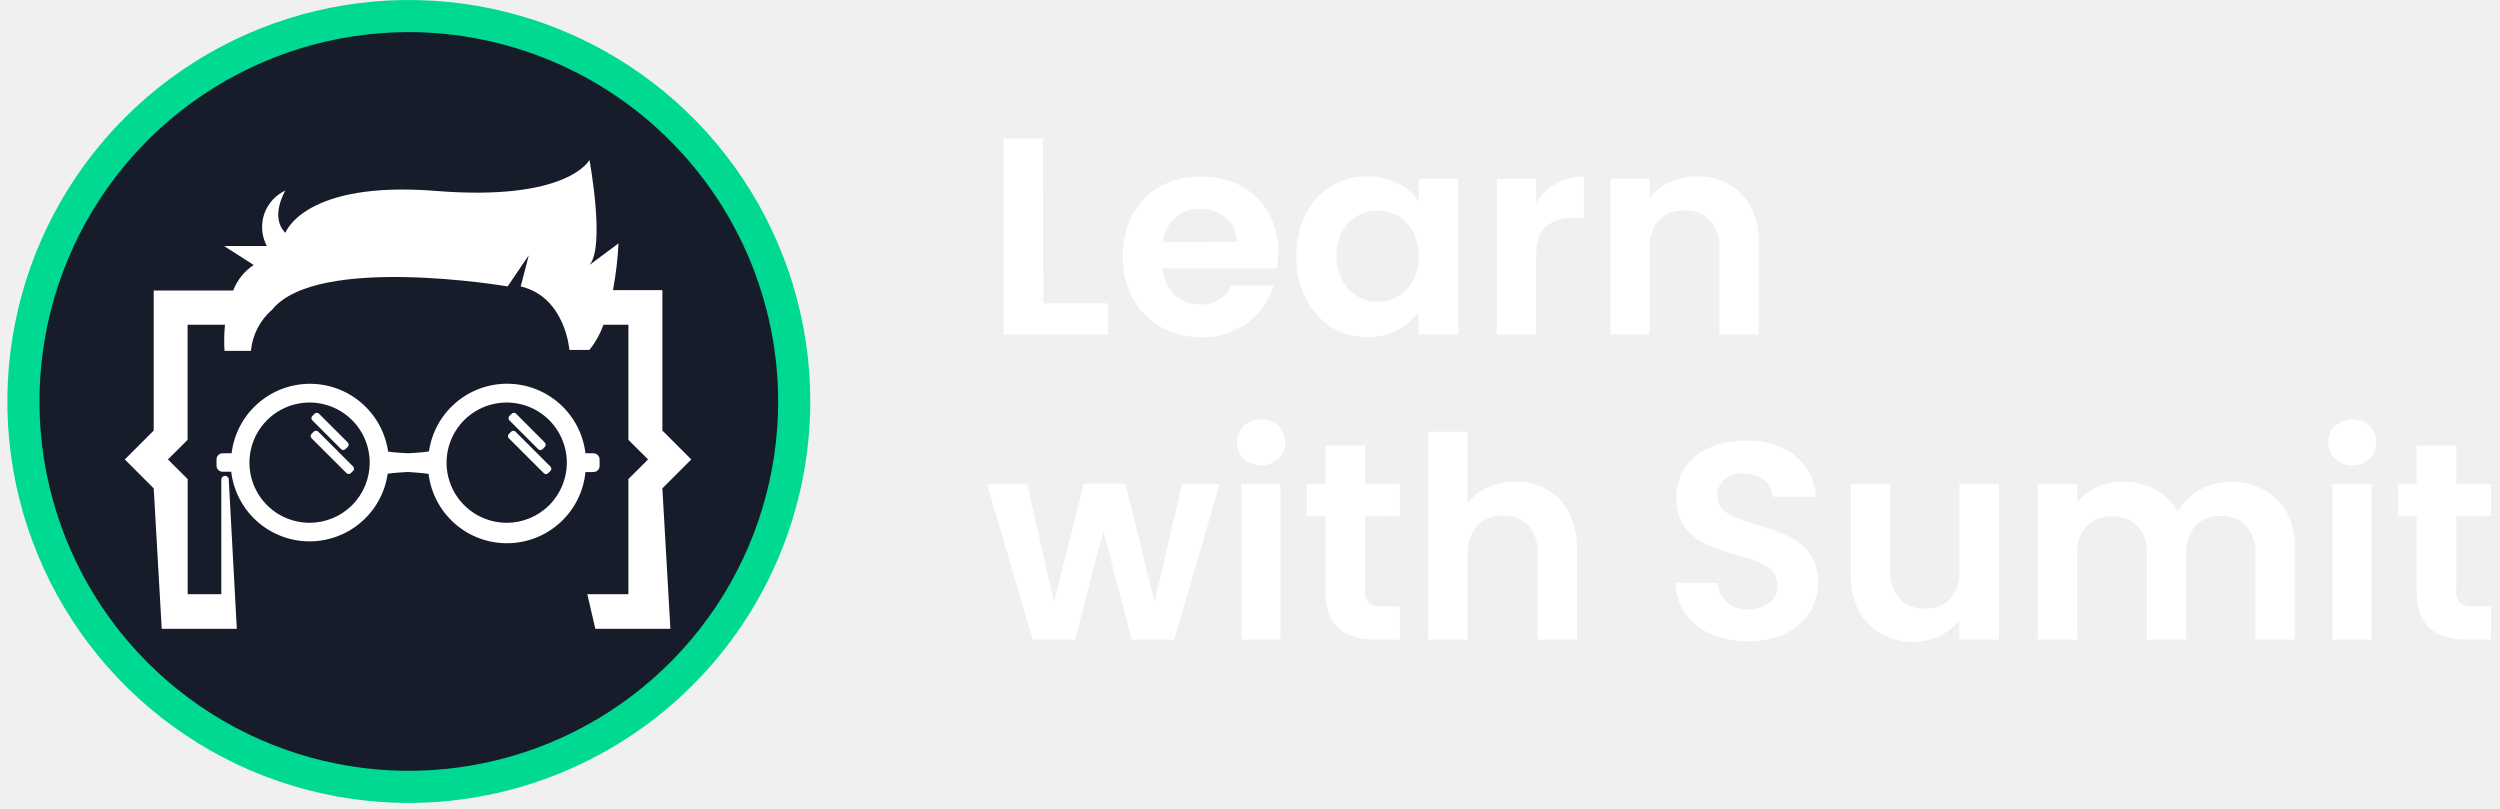
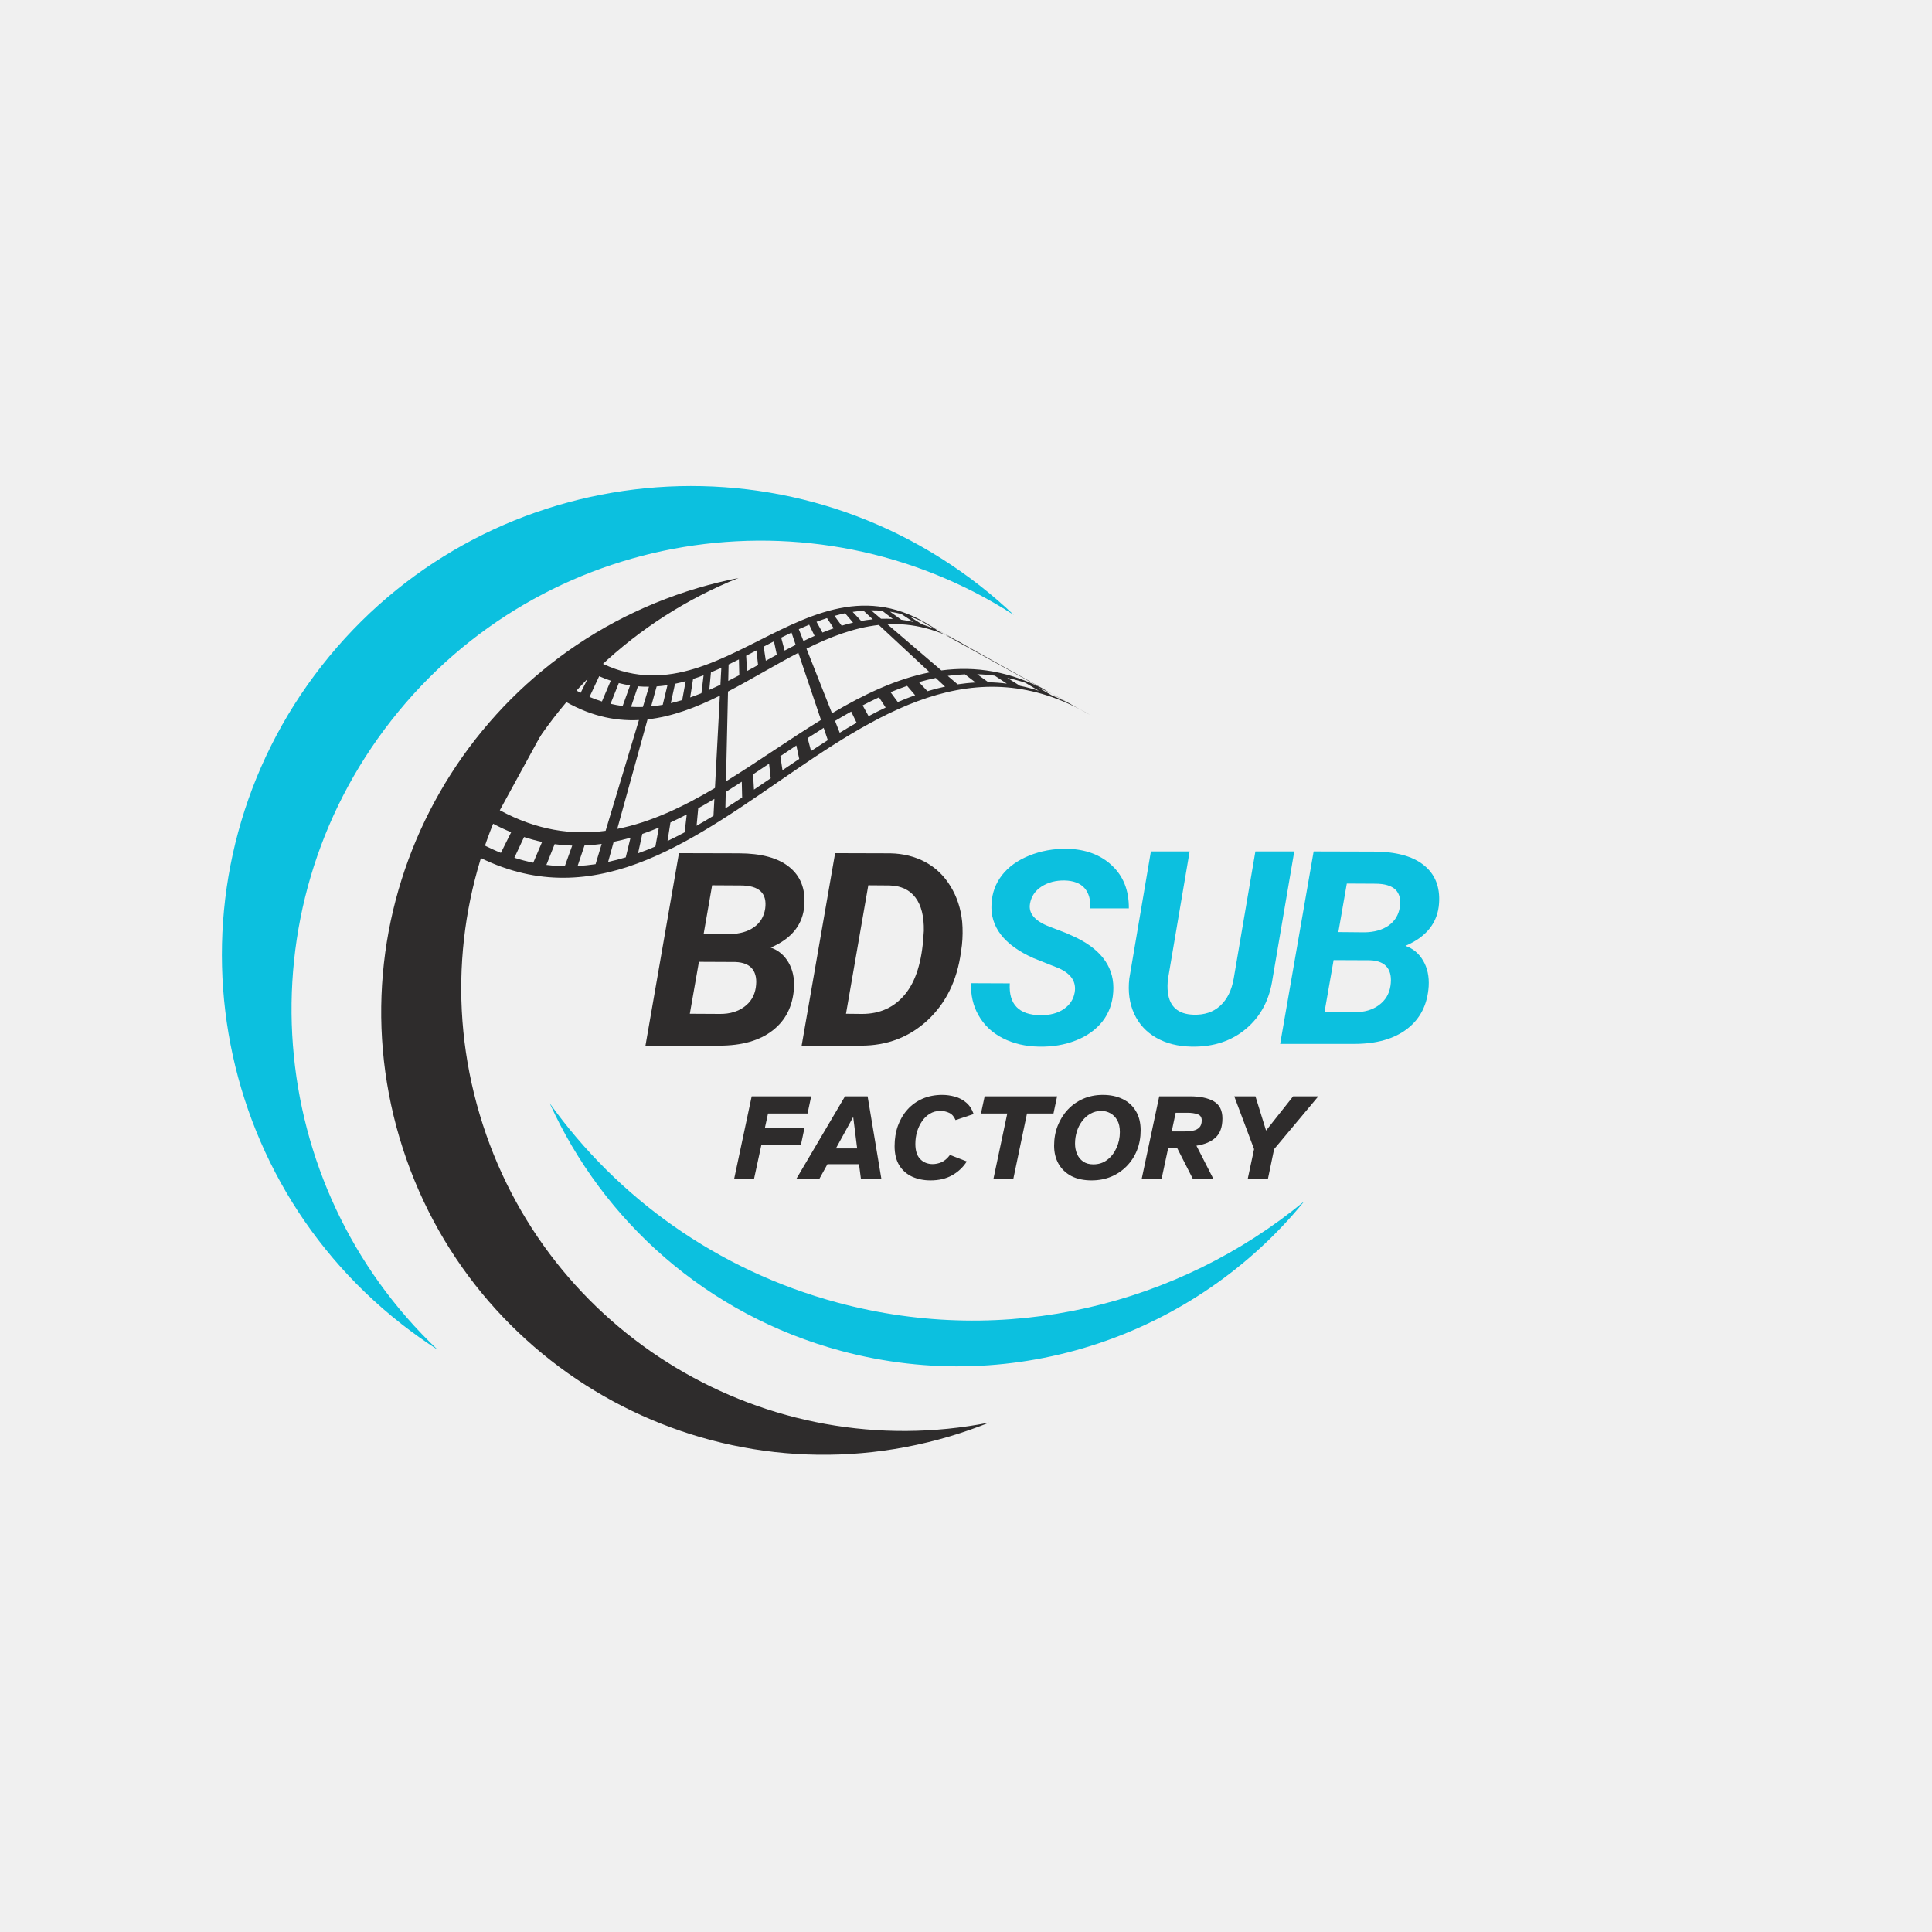
- <svg xmlns="http://www.w3.org/2000/svg" width="170" height="55" viewBox="0 0 170 55" fill="none">
-   <g clip-path="url(#clip0_89_376)">
-     <path d="M27.8 53.508C42.274 53.508 54.008 41.774 54.008 27.3C54.008 12.826 42.274 1.092 27.8 1.092C13.325 1.092 1.592 12.826 1.592 27.3C1.592 41.774 13.325 53.508 27.8 53.508Z" fill="#171C2A" />
-     <path d="M27.8 54.6C22.401 54.6 17.122 52.999 12.633 49.999C8.143 46.999 4.644 42.736 2.578 37.747C0.512 32.759 -0.029 27.27 1.025 21.974C2.078 16.678 4.678 11.814 8.496 7.996C12.314 4.178 17.178 1.578 22.474 0.525C27.77 -0.529 33.259 0.012 38.247 2.078C43.236 4.144 47.499 7.643 50.499 12.133C53.499 16.622 55.1 21.901 55.1 27.3C55.091 34.538 52.212 41.476 47.094 46.594C41.976 51.712 35.038 54.591 27.8 54.6ZM27.8 2.184C22.832 2.184 17.977 3.657 13.846 6.417C9.716 9.177 6.497 13.099 4.596 17.689C2.695 22.278 2.197 27.328 3.167 32.2C4.136 37.072 6.528 41.547 10.04 45.059C13.553 48.572 18.028 50.964 22.9 51.933C27.772 52.902 32.822 52.405 37.411 50.504C42.001 48.603 45.923 45.384 48.683 41.254C51.443 37.123 52.916 32.267 52.916 27.3C52.907 20.641 50.258 14.258 45.55 9.55C40.842 4.842 34.458 2.193 27.8 2.184Z" fill="#00D991" />
-     <path d="M21.342 29.348L21.184 29.506C21.103 29.587 21.103 29.719 21.184 29.8L23.56 32.172C23.641 32.253 23.772 32.253 23.853 32.172L24.012 32.014C24.093 31.933 24.092 31.801 24.011 31.72L21.635 29.348C21.554 29.267 21.423 29.267 21.342 29.348Z" fill="white" />
-     <path d="M21.394 28.129L21.236 28.287C21.155 28.368 21.155 28.5 21.236 28.581L23.197 30.542C23.278 30.623 23.409 30.623 23.49 30.542L23.649 30.384C23.73 30.303 23.73 30.171 23.649 30.09L21.687 28.129C21.606 28.048 21.475 28.048 21.394 28.129Z" fill="white" />
-     <path d="M34.761 29.354L34.603 29.512C34.522 29.593 34.522 29.725 34.603 29.806L36.979 32.178C37.06 32.26 37.191 32.259 37.272 32.178L37.431 32.02C37.511 31.939 37.511 31.808 37.43 31.727L35.054 29.354C34.973 29.273 34.842 29.273 34.761 29.354Z" fill="white" />
-     <path d="M34.797 28.13L34.638 28.288C34.557 28.369 34.557 28.501 34.638 28.582L36.597 30.545C36.678 30.626 36.81 30.626 36.891 30.545L37.049 30.387C37.13 30.306 37.13 30.174 37.05 30.093L35.09 28.13C35.009 28.049 34.878 28.049 34.797 28.13Z" fill="white" />
-     <path fill-rule="evenodd" clip-rule="evenodd" d="M40.357 30.822H39.811C39.656 29.529 39.037 28.337 38.068 27.467C37.099 26.597 35.847 26.109 34.546 26.094C33.244 26.078 31.981 26.537 30.992 27.383C30.003 28.23 29.355 29.407 29.17 30.696C28.88 30.762 27.75 30.822 27.75 30.822C27.75 30.822 26.658 30.767 26.391 30.707C26.206 29.418 25.56 28.24 24.572 27.393C23.584 26.545 22.321 26.085 21.02 26.099C19.718 26.113 18.465 26.6 17.496 27.469C16.526 28.338 15.905 29.529 15.749 30.822H15.138C15.028 30.822 14.922 30.866 14.844 30.943C14.766 31.021 14.723 31.127 14.723 31.237V31.668C14.724 31.776 14.768 31.88 14.844 31.956C14.921 32.033 15.024 32.076 15.132 32.078H15.722C15.875 33.37 16.494 34.564 17.462 35.435C18.429 36.306 19.681 36.795 20.983 36.812C22.285 36.828 23.548 36.371 24.538 35.525C25.528 34.679 26.177 33.503 26.363 32.214C26.664 32.154 27.723 32.094 27.723 32.094C27.723 32.094 28.848 32.165 29.142 32.225C29.303 33.537 29.942 34.743 30.936 35.613C31.931 36.483 33.212 36.956 34.533 36.94C35.855 36.925 37.124 36.422 38.098 35.529C39.072 34.636 39.682 33.415 39.811 32.099H40.357C40.465 32.099 40.569 32.057 40.647 31.982C40.724 31.906 40.769 31.803 40.772 31.695V31.242C40.772 31.132 40.728 31.027 40.651 30.949C40.573 30.871 40.467 30.827 40.357 30.827V30.822ZM21.051 35.55C20.242 35.55 19.451 35.31 18.779 34.861C18.106 34.411 17.582 33.773 17.273 33.026C16.963 32.278 16.882 31.456 17.04 30.663C17.198 29.869 17.587 29.141 18.159 28.569C18.731 27.997 19.46 27.607 20.253 27.45C21.046 27.292 21.869 27.373 22.616 27.682C23.363 27.992 24.002 28.516 24.451 29.189C24.901 29.861 25.14 30.652 25.14 31.461C25.14 32.545 24.709 33.585 23.942 34.352C23.176 35.119 22.135 35.55 21.051 35.55ZM34.455 35.55C33.646 35.55 32.855 35.31 32.183 34.861C31.511 34.411 30.986 33.773 30.677 33.026C30.367 32.278 30.286 31.456 30.444 30.663C30.602 29.869 30.991 29.141 31.563 28.569C32.135 27.997 32.864 27.607 33.657 27.45C34.45 27.292 35.273 27.373 36.02 27.682C36.767 27.992 37.406 28.516 37.855 29.189C38.305 29.861 38.545 30.652 38.545 31.461C38.545 32.545 38.114 33.585 37.347 34.352C36.58 35.119 35.54 35.55 34.455 35.55Z" fill="white" />
-     <path d="M45.041 29.277V19.727H41.683C41.879 18.677 42.005 17.616 42.06 16.549L40.083 18.018C41.175 16.757 40.083 10.877 40.083 10.877C40.083 10.877 38.642 13.705 29.655 12.984C20.668 12.263 19.406 15.834 19.406 15.834C18.314 14.742 19.406 12.957 19.406 12.957C19.081 13.107 18.788 13.32 18.545 13.584C18.302 13.848 18.113 14.157 17.989 14.493C17.865 14.83 17.809 15.188 17.824 15.546C17.838 15.905 17.923 16.257 18.074 16.582L18.151 16.73H15.24L17.25 18.018C16.616 18.438 16.13 19.045 15.857 19.754H10.452V29.277L8.486 31.242L10.452 33.208L10.998 42.757H16.103L15.557 32.651C15.562 32.617 15.561 32.583 15.553 32.55C15.545 32.517 15.53 32.487 15.509 32.46C15.489 32.433 15.463 32.41 15.434 32.393C15.405 32.376 15.372 32.365 15.339 32.361C15.272 32.352 15.204 32.369 15.15 32.409C15.096 32.449 15.06 32.508 15.049 32.574C15.044 32.6 15.044 32.626 15.049 32.651V40.404H12.761V32.574L11.418 31.242L12.756 29.91V22.08H15.3C15.24 22.672 15.229 23.267 15.268 23.86H17.064C17.164 22.77 17.685 21.761 18.516 21.048C21.574 17.27 34.52 19.476 34.52 19.476L35.956 17.358L35.41 19.476C38.456 20.202 38.718 23.795 38.718 23.795H40.083C40.494 23.28 40.816 22.7 41.039 22.08H42.731V29.91L44.069 31.242L42.731 32.574V40.404H39.936L40.482 42.757H45.587L45.041 33.208L47.007 31.242L45.041 29.277Z" fill="white" />
-     <path d="M70.945 20.628H75.34V22.746H68.242V9.407H70.918L70.945 20.628Z" fill="white" />
-     <path d="M86.806 18.258H79.064C79.091 18.938 79.378 19.581 79.866 20.055C80.341 20.489 80.965 20.722 81.608 20.704C82.049 20.73 82.488 20.621 82.867 20.392C83.245 20.163 83.545 19.824 83.726 19.421H86.604C86.306 20.427 85.689 21.309 84.846 21.933C83.933 22.606 82.823 22.958 81.69 22.932C80.736 22.945 79.795 22.71 78.96 22.249C78.157 21.806 77.5 21.14 77.065 20.333C76.588 19.455 76.342 18.471 76.35 17.472C76.329 16.468 76.56 15.475 77.022 14.584C77.445 13.777 78.096 13.112 78.894 12.673C79.753 12.212 80.716 11.985 81.69 12.012C82.641 11.99 83.581 12.214 84.42 12.662C85.205 13.081 85.85 13.72 86.276 14.502C86.724 15.341 86.951 16.28 86.937 17.232C86.92 17.577 86.876 17.92 86.806 18.258ZM84.109 16.462C84.112 16.151 84.047 15.844 83.919 15.561C83.79 15.278 83.602 15.026 83.366 14.824C82.87 14.403 82.236 14.18 81.586 14.196C80.974 14.179 80.377 14.394 79.915 14.796C79.443 15.235 79.148 15.831 79.085 16.473L84.109 16.462Z" fill="white" />
-     <path d="M88.788 14.567C89.176 13.78 89.778 13.118 90.524 12.656C91.264 12.208 92.116 11.977 92.981 11.99C93.701 11.975 94.414 12.138 95.056 12.465C95.614 12.755 96.1 13.167 96.475 13.672V12.159H99.162V22.746H96.465V21.201C96.097 21.718 95.61 22.139 95.045 22.43C94.398 22.766 93.677 22.935 92.948 22.921C92.088 22.929 91.242 22.691 90.513 22.233C89.771 21.755 89.174 21.083 88.788 20.289C88.346 19.397 88.126 18.412 88.144 17.417C88.127 16.429 88.348 15.452 88.788 14.567ZM96.093 15.779C95.861 15.324 95.503 14.945 95.061 14.687C94.638 14.443 94.158 14.315 93.669 14.316C93.177 14.312 92.694 14.443 92.272 14.694C91.849 14.945 91.504 15.307 91.272 15.741C91.002 16.244 90.867 16.808 90.879 17.379C90.867 17.96 91.002 18.535 91.272 19.05C91.51 19.501 91.867 19.879 92.304 20.142C92.715 20.393 93.187 20.526 93.669 20.524C94.158 20.525 94.638 20.397 95.061 20.153C95.503 19.895 95.861 19.516 96.093 19.061C96.361 18.546 96.493 17.97 96.475 17.39C96.48 16.829 96.346 16.276 96.088 15.779H96.093Z" fill="white" />
-     <path d="M105.806 12.487C106.385 12.16 107.041 11.994 107.706 12.007V14.818H107.002C106.317 14.769 105.639 14.979 105.102 15.408C104.671 15.801 104.463 16.5 104.463 17.472V22.746H101.782V12.159H104.463V13.797C104.79 13.252 105.253 12.801 105.806 12.487Z" fill="white" />
-     <path d="M118.43 13.202C118.835 13.653 119.147 14.181 119.346 14.754C119.546 15.326 119.63 15.933 119.593 16.538V22.746H116.918V16.926C116.966 16.223 116.741 15.528 116.29 14.988C116.068 14.758 115.8 14.579 115.503 14.462C115.207 14.346 114.888 14.294 114.57 14.311C114.247 14.288 113.924 14.335 113.621 14.447C113.318 14.559 113.042 14.734 112.812 14.96C112.582 15.23 112.408 15.543 112.299 15.88C112.191 16.217 112.15 16.573 112.178 16.926V22.746H109.503V12.159H112.178V13.481C112.542 13.013 113.012 12.639 113.549 12.389C114.12 12.123 114.743 11.988 115.372 11.996C115.938 11.973 116.502 12.069 117.028 12.277C117.555 12.485 118.032 12.8 118.43 13.202Z" fill="white" />
-     <path d="M82.94 32.907L79.844 43.494H76.961L75.028 36.101L73.101 43.494H70.224L67.111 32.907H69.841L71.665 40.95L73.696 32.886H76.524L78.506 40.95L80.385 32.907H82.94Z" fill="white" />
-     <path d="M84.578 31.198C84.429 31.052 84.311 30.878 84.23 30.686C84.149 30.494 84.107 30.287 84.107 30.079C84.107 29.87 84.149 29.664 84.23 29.472C84.311 29.28 84.429 29.106 84.578 28.96C84.901 28.672 85.319 28.512 85.752 28.512C86.185 28.512 86.602 28.672 86.925 28.96C87.075 29.106 87.193 29.28 87.273 29.472C87.354 29.664 87.396 29.87 87.396 30.079C87.396 30.287 87.354 30.494 87.273 30.686C87.193 30.878 87.075 31.052 86.925 31.198C86.602 31.486 86.185 31.646 85.752 31.646C85.319 31.646 84.901 31.486 84.578 31.198ZM87.073 32.907V43.494H84.419V32.907H87.073Z" fill="white" />
-     <path d="M92.823 35.102V40.224C92.81 40.364 92.826 40.505 92.87 40.638C92.914 40.772 92.986 40.894 93.079 40.999C93.33 41.182 93.639 41.267 93.948 41.239H95.192V43.494H93.511C91.257 43.494 90.129 42.402 90.126 40.218V35.102H88.864V32.918H90.126V30.292H92.823V32.907H95.192V35.091L92.823 35.102Z" fill="white" />
-     <path d="M105.223 33.306C105.856 33.663 106.366 34.203 106.686 34.856C107.061 35.62 107.249 36.463 107.232 37.313V43.494H104.557V37.674C104.605 36.971 104.38 36.276 103.929 35.736C103.707 35.506 103.439 35.327 103.142 35.21C102.846 35.093 102.527 35.042 102.209 35.059C101.886 35.041 101.564 35.093 101.263 35.209C100.961 35.326 100.688 35.505 100.462 35.736C99.995 36.27 99.758 36.966 99.801 37.674V43.494H97.12V29.353H99.801V34.228C100.156 33.752 100.628 33.376 101.171 33.137C101.772 32.869 102.424 32.735 103.082 32.743C103.833 32.741 104.571 32.935 105.223 33.306Z" fill="white" />
-     <path d="M116.393 43.134C115.688 42.847 115.076 42.371 114.624 41.758C114.185 41.137 113.952 40.394 113.958 39.634H116.825C116.828 39.882 116.881 40.126 116.981 40.352C117.082 40.578 117.227 40.782 117.409 40.95C117.81 41.289 118.326 41.462 118.85 41.43C119.378 41.464 119.9 41.305 120.319 40.983C120.495 40.843 120.635 40.664 120.73 40.46C120.825 40.256 120.871 40.033 120.865 39.809C120.879 39.448 120.749 39.097 120.505 38.831C120.249 38.569 119.94 38.364 119.598 38.231C119.107 38.041 118.605 37.877 118.097 37.739C117.375 37.541 116.668 37.289 115.984 36.986C115.434 36.732 114.955 36.345 114.591 35.861C114.172 35.278 113.962 34.57 113.996 33.852C113.979 33.12 114.185 32.4 114.586 31.788C114.998 31.186 115.577 30.718 116.251 30.439C117.025 30.115 117.858 29.955 118.697 29.97C119.897 29.914 121.079 30.268 122.05 30.974C122.479 31.308 122.829 31.732 123.075 32.216C123.321 32.7 123.458 33.233 123.475 33.776H120.532C120.523 33.554 120.466 33.338 120.365 33.141C120.264 32.944 120.122 32.771 119.948 32.634C119.536 32.319 119.025 32.16 118.506 32.187C118.054 32.164 117.609 32.308 117.256 32.591C117.095 32.736 116.969 32.917 116.887 33.118C116.806 33.32 116.772 33.537 116.786 33.754C116.781 33.918 116.81 34.083 116.871 34.236C116.932 34.389 117.024 34.528 117.141 34.644C117.396 34.881 117.695 35.067 118.02 35.19C118.505 35.384 118.998 35.554 119.5 35.697C120.224 35.898 120.933 36.154 121.618 36.462C122.178 36.72 122.664 37.114 123.033 37.608C123.453 38.189 123.663 38.896 123.628 39.612C123.635 40.313 123.445 41.001 123.082 41.6C122.686 42.233 122.118 42.741 121.444 43.063C120.65 43.443 119.779 43.63 118.899 43.609C118.041 43.621 117.188 43.459 116.393 43.134Z" fill="white" />
-     <path d="M135.934 32.907V43.494H133.237V42.156C132.886 42.626 132.425 43.001 131.894 43.248C131.328 43.513 130.711 43.647 130.086 43.642C129.324 43.647 128.572 43.459 127.902 43.096C127.261 42.741 126.74 42.203 126.406 41.55C126.025 40.797 125.837 39.96 125.86 39.115V32.907H128.536V38.766C128.487 39.469 128.712 40.163 129.164 40.704C129.385 40.934 129.653 41.113 129.95 41.229C130.247 41.346 130.565 41.398 130.883 41.381C131.205 41.399 131.527 41.348 131.828 41.231C132.128 41.115 132.4 40.935 132.625 40.704C133.071 40.161 133.29 39.467 133.237 38.766V32.907H135.934Z" fill="white" />
-     <path d="M154.854 33.95C155.267 34.398 155.585 34.923 155.789 35.497C155.994 36.07 156.081 36.679 156.044 37.286V43.494H153.369V37.674C153.418 36.983 153.192 36.3 152.741 35.774C152.52 35.546 152.254 35.366 151.96 35.248C151.665 35.129 151.349 35.074 151.032 35.086C150.713 35.069 150.395 35.12 150.097 35.234C149.799 35.347 149.528 35.522 149.301 35.746C149.072 36.009 148.897 36.315 148.787 36.646C148.677 36.977 148.635 37.326 148.662 37.674V43.494H145.987V37.674C146.034 36.982 145.806 36.299 145.354 35.774C145.129 35.549 144.86 35.374 144.564 35.26C144.268 35.147 143.951 35.096 143.634 35.113C143.313 35.096 142.991 35.146 142.69 35.259C142.39 35.373 142.116 35.548 141.886 35.774C141.66 36.033 141.487 36.334 141.378 36.66C141.268 36.986 141.224 37.331 141.248 37.674V43.494H138.572V32.907H141.248V34.19C141.599 33.738 142.054 33.376 142.574 33.137C143.133 32.877 143.744 32.746 144.36 32.754C145.133 32.747 145.895 32.935 146.577 33.3C147.218 33.641 147.744 34.163 148.089 34.802C148.437 34.17 148.958 33.651 149.591 33.306C150.426 32.853 151.382 32.672 152.325 32.788C153.268 32.903 154.152 33.309 154.854 33.95Z" fill="white" />
-     <path d="M158.779 31.198C158.63 31.052 158.512 30.878 158.431 30.686C158.35 30.494 158.309 30.288 158.309 30.079C158.309 29.871 158.35 29.664 158.431 29.472C158.512 29.28 158.63 29.106 158.779 28.96C159.103 28.671 159.522 28.512 159.956 28.512C160.389 28.512 160.808 28.671 161.132 28.96C161.429 29.257 161.596 29.659 161.596 30.079C161.596 30.499 161.429 30.901 161.132 31.198C160.808 31.487 160.389 31.646 159.956 31.646C159.522 31.646 159.103 31.487 158.779 31.198ZM161.274 32.907V43.494H158.599V32.907H161.274Z" fill="white" />
-     <path d="M167.024 35.102V40.224C167.011 40.364 167.027 40.506 167.072 40.639C167.118 40.773 167.19 40.896 167.286 40.999C167.536 41.183 167.845 41.269 168.155 41.239H169.394V43.494H167.712C165.459 43.494 164.333 42.402 164.333 40.218V35.102H163.071V32.918H164.333V30.292H167.024V32.907H169.394V35.091L167.024 35.102Z" fill="white" />
-   </g>
+ <svg xmlns="http://www.w3.org/2000/svg" width="500" zoomAndPan="magnify" viewBox="0 0 375 375" height="500" preserveAspectRatio="xMidYMid meet" version="1.0">
  <defs>
-     <clipPath id="clip0_89_376">
-       <rect width="169.057" height="54.6" fill="white" transform="translate(0.5)" />
+     <g />
+     <clipPath id="fd3f88aa69">
+       <path d="M 106 214 L 253.402 214 L 253.402 266 L 106 266 Z M 106 214 " clip-rule="nonzero" />
+     </clipPath>
+     <clipPath id="2049ab9928">
+       <path d="M 90 117 L 212 117 L 212 171 L 90 171 Z M 90 117 " clip-rule="nonzero" />
+     </clipPath>
+     <clipPath id="748af653b0">
+       <path d="M 133.168 90.402 L 212.902 136.797 L 169.523 211.344 L 89.789 164.949 Z M 133.168 90.402 " clip-rule="nonzero" />
+     </clipPath>
+     <clipPath id="660d339098">
+       <path d="M 133.168 90.402 L 212.902 136.797 L 169.523 211.344 L 89.789 164.949 Z M 133.168 90.402 " clip-rule="nonzero" />
    </clipPath>
  </defs>
+   <path fill="#2e2c2c" d="M 184.348 278.797 C 186.969 278.016 189.523 277.121 192.008 276.121 C 149.016 284.629 105.828 259.152 93.102 216.301 C 80.375 173.449 102.66 128.527 143.328 112.191 C 140.699 112.711 138.07 113.352 135.449 114.129 C 89.98 127.633 64.066 175.441 77.566 220.914 C 91.07 266.383 138.879 292.297 184.348 278.797 " fill-opacity="1" fill-rule="nonzero" />
+   <path fill="#0cc0df" d="M 77.934 256.996 C 80.215 258.785 82.555 260.441 84.941 261.977 C 51.223 230.035 46.754 177.078 75.984 139.797 C 105.219 102.516 157.711 94.223 196.773 119.352 C 194.711 117.398 192.551 115.52 190.27 113.734 C 150.707 82.715 93.492 89.637 62.469 129.199 C 31.449 168.758 38.375 225.977 77.934 256.996 " fill-opacity="1" fill-rule="nonzero" />
+   <g clip-path="url(#fd3f88aa69)">
+     <path fill="#0cc0df" d="M 162.582 252.84 C 139.121 246.531 119.824 232.465 106.703 214.148 C 117.047 236.992 137.156 255.195 163.266 262.211 C 197.367 271.379 232.184 258.902 253.137 233.191 C 228.773 253.266 195.391 261.656 162.582 252.84 " fill-opacity="1" fill-rule="nonzero" />
+   </g>
+   <g clip-path="url(#2049ab9928)">
+     <g clip-path="url(#748af653b0)">
+       <g clip-path="url(#660d339098)">
+         <path fill="#2e2c2c" d="M 185.555 124.25 C 184.727 123.73 183.902 123.266 183.082 122.855 C 182.176 122.332 181.266 121.809 180.359 121.289 C 181.117 121.688 181.887 122.137 182.66 122.633 C 183.629 123.172 184.59 123.711 185.555 124.25 Z M 203.254 134.117 C 196.074 130.234 189.277 129.258 182.719 130.129 C 179.227 127.141 175.738 124.152 172.246 121.168 C 177.094 120.93 182.121 122.047 187.43 125.293 C 192.703 128.234 197.98 131.176 203.254 134.117 Z M 208.02 136.773 C 206.754 136.109 205.5 135.527 204.254 135.023 C 203.344 134.5 202.434 133.977 201.527 133.453 C 202.715 133.945 203.914 134.516 205.129 135.16 C 206.09 135.699 207.055 136.238 208.02 136.773 Z M 201.633 134.074 C 200.402 133.68 199.184 133.359 197.973 133.113 C 197.156 132.598 196.34 132.086 195.523 131.574 C 196.68 131.82 197.848 132.137 199.023 132.523 C 199.895 133.039 200.762 133.559 201.633 134.074 Z M 195.422 132.688 C 194.223 132.535 193.031 132.453 191.852 132.43 C 191.125 131.91 190.398 131.387 189.672 130.863 C 190.801 130.898 191.938 130.988 193.086 131.148 C 193.863 131.66 194.641 132.172 195.422 132.688 Z M 189.363 132.473 C 188.191 132.531 187.027 132.656 185.875 132.828 C 185.234 132.281 184.598 131.734 183.957 131.188 C 185.062 131.035 186.176 130.93 187.293 130.883 C 187.98 131.41 188.672 131.941 189.363 132.473 Z M 169.406 120.211 C 168.652 120.285 167.902 120.391 167.156 120.523 C 166.605 119.938 166.051 119.352 165.5 118.77 C 166.195 118.66 166.895 118.582 167.598 118.527 C 168.199 119.09 168.805 119.652 169.406 120.211 Z M 180.461 130.5 C 173.957 131.781 167.684 134.785 161.492 138.441 C 159.844 134.266 158.191 130.082 156.539 125.902 C 161.121 123.629 165.766 121.836 170.574 121.301 C 173.867 124.367 177.164 127.434 180.461 130.5 Z M 183.438 133.27 C 182.289 133.52 181.152 133.812 180.016 134.156 C 179.465 133.57 178.914 132.984 178.359 132.398 C 179.445 132.086 180.535 131.816 181.629 131.59 C 182.23 132.152 182.836 132.711 183.438 133.27 Z M 177.625 134.941 C 176.5 135.344 175.379 135.785 174.262 136.262 C 173.797 135.629 173.328 134.992 172.859 134.355 C 173.926 133.91 174.996 133.5 176.074 133.125 C 176.59 133.734 177.109 134.336 177.625 134.941 Z M 171.906 137.328 C 170.801 137.855 169.695 138.414 168.594 139.004 C 168.207 138.305 167.824 137.609 167.441 136.914 C 168.492 136.363 169.551 135.84 170.609 135.348 C 171.043 136.008 171.477 136.668 171.906 137.328 Z M 166.266 140.285 C 165.172 140.906 164.078 141.555 162.988 142.223 C 162.684 141.457 162.383 140.691 162.078 139.926 C 163.125 139.305 164.172 138.695 165.215 138.113 C 165.566 138.836 165.918 139.559 166.266 140.285 Z M 154.438 125.168 C 153.723 125.531 153.008 125.898 152.293 126.277 C 152.07 125.438 151.852 124.602 151.629 123.766 C 152.297 123.434 152.965 123.102 153.633 122.785 C 153.902 123.582 154.168 124.375 154.438 125.168 Z M 159.355 139.734 C 153.184 143.531 147.082 147.859 140.91 151.656 C 141.043 145.844 141.176 140.031 141.305 134.223 C 145.875 131.848 150.387 129.082 154.957 126.707 C 156.422 131.051 157.887 135.395 159.355 139.734 Z M 160.68 143.656 C 159.59 144.348 158.508 145.055 157.422 145.77 C 157.203 144.934 156.98 144.098 156.762 143.258 C 157.797 142.586 158.836 141.926 159.875 141.277 C 160.145 142.07 160.414 142.863 160.68 143.656 Z M 155.129 147.301 C 154.047 148.027 152.965 148.762 151.883 149.5 C 151.742 148.59 151.602 147.676 151.465 146.766 C 152.5 146.07 153.535 145.383 154.57 144.695 C 154.758 145.566 154.941 146.434 155.129 147.301 Z M 149.594 151.062 C 148.508 151.797 147.43 152.535 146.348 153.262 C 146.289 152.273 146.23 151.285 146.172 150.297 C 147.207 149.613 148.242 148.922 149.277 148.23 C 149.383 149.176 149.488 150.117 149.594 151.062 Z M 144.051 154.793 C 142.969 155.508 141.883 156.215 140.797 156.906 C 140.816 155.844 140.844 154.781 140.867 153.719 C 141.906 153.07 142.945 152.406 143.98 151.734 C 144.004 152.754 144.031 153.773 144.051 154.793 Z M 139.832 132.906 C 139.117 133.25 138.395 133.586 137.672 133.898 C 137.781 132.77 137.887 131.637 137.992 130.504 C 138.668 130.227 139.336 129.934 140.008 129.633 C 139.949 130.723 139.891 131.816 139.832 132.906 Z M 138.773 152.945 C 132.586 156.605 126.312 159.609 119.809 160.891 C 121.766 153.805 123.727 146.715 125.688 139.629 C 130.496 139.094 135.141 137.301 139.723 135.027 C 139.406 141 139.09 146.973 138.773 152.945 Z M 138.488 158.344 C 137.398 159.008 136.305 159.656 135.207 160.281 C 135.312 159.145 135.418 158.016 135.527 156.883 C 136.574 156.297 137.617 155.691 138.66 155.066 C 138.605 156.156 138.547 157.25 138.488 158.344 Z M 132.883 161.559 C 131.777 162.145 130.676 162.707 129.566 163.234 C 129.754 162.039 129.941 160.84 130.133 159.645 C 131.191 159.156 132.246 158.633 133.301 158.082 C 133.164 159.242 133.023 160.398 132.883 161.559 Z M 127.211 164.301 C 126.094 164.777 124.977 165.219 123.848 165.621 C 124.121 164.371 124.395 163.117 124.668 161.867 C 125.742 161.496 126.816 161.086 127.883 160.641 C 127.656 161.859 127.434 163.078 127.211 164.301 Z M 121.457 166.41 C 120.324 166.75 119.184 167.043 118.039 167.289 C 118.398 165.996 118.754 164.699 119.113 163.402 C 120.207 163.18 121.297 162.906 122.383 162.594 C 122.074 163.867 121.766 165.137 121.457 166.41 Z M 124.781 137.223 C 124.023 137.246 123.258 137.238 122.488 137.191 C 122.934 135.863 123.379 134.539 123.824 133.211 C 124.543 133.273 125.254 133.297 125.965 133.289 C 125.57 134.602 125.176 135.91 124.781 137.223 Z M 117.547 161.262 C 110.992 162.133 104.195 161.16 97.012 157.273 C 100.953 150.059 104.891 142.848 108.832 135.637 C 114.141 138.883 119.168 139.996 124.016 139.762 C 121.859 146.93 119.703 154.098 117.547 161.262 Z M 115.602 167.734 C 114.445 167.906 113.281 168.027 112.113 168.09 C 112.559 166.766 113.004 165.438 113.449 164.109 C 114.566 164.062 115.68 163.961 116.785 163.805 C 116.391 165.117 115.996 166.426 115.602 167.734 Z M 109.625 168.133 C 108.441 168.109 107.254 168.027 106.055 167.875 C 106.586 166.531 107.121 165.191 107.656 163.848 C 108.801 164.004 109.938 164.094 111.066 164.129 C 110.586 165.465 110.105 166.797 109.625 168.133 Z M 103.504 167.453 C 102.289 167.203 101.07 166.887 99.84 166.488 C 100.465 165.148 101.094 163.809 101.719 162.469 C 102.895 162.855 104.062 163.172 105.219 163.422 C 104.648 164.766 104.074 166.109 103.504 167.453 Z M 97.223 165.539 C 95.977 165.039 94.719 164.453 93.453 163.785 C 94.176 162.469 94.895 161.148 95.613 159.832 C 96.824 160.48 98.027 161.047 99.215 161.539 C 98.551 162.871 97.883 164.203 97.223 165.539 Z M 112.391 129.121 C 113.168 129.621 113.934 130.07 114.699 130.473 C 114.035 131.805 113.367 133.141 112.703 134.473 C 111.887 134.059 111.062 133.598 110.23 133.078 C 110.953 131.762 111.672 130.441 112.391 129.121 Z M 116.301 131.25 C 117.059 131.586 117.801 131.875 118.547 132.121 C 117.973 133.465 117.402 134.809 116.832 136.152 C 116.031 135.902 115.23 135.613 114.426 135.27 C 115.051 133.93 115.676 132.59 116.301 131.25 Z M 120.109 132.582 C 120.844 132.773 121.574 132.922 122.297 133.031 C 121.816 134.367 121.336 135.699 120.852 137.039 C 120.074 136.934 119.293 136.793 118.504 136.605 C 119.039 135.266 119.574 133.922 120.109 132.582 Z M 127.457 133.23 C 128.16 133.18 128.859 133.098 129.555 132.992 C 129.246 134.262 128.938 135.531 128.633 136.801 C 127.887 136.938 127.137 137.039 126.383 137.113 C 126.738 135.82 127.102 134.523 127.457 133.23 Z M 131.023 132.723 C 131.711 132.578 132.398 132.41 133.086 132.219 C 132.863 133.441 132.637 134.66 132.414 135.879 C 131.68 136.105 130.945 136.305 130.203 136.477 C 130.477 135.227 130.75 133.973 131.023 132.723 Z M 134.527 131.781 C 135.211 131.566 135.891 131.324 136.566 131.07 C 136.426 132.23 136.285 133.391 136.145 134.551 C 135.418 134.844 134.691 135.117 133.961 135.371 C 134.152 134.176 134.34 132.98 134.527 131.781 Z M 141.422 128.973 C 142.09 128.652 142.758 128.328 143.422 127.992 C 143.445 129.012 143.473 130.031 143.496 131.051 C 142.781 131.43 142.066 131.797 141.352 132.16 C 141.375 131.098 141.398 130.035 141.422 128.973 Z M 144.828 127.277 C 145.496 126.938 146.16 126.59 146.824 126.246 C 146.93 127.188 147.035 128.133 147.141 129.078 C 146.43 129.469 145.715 129.855 145.004 130.242 C 144.945 129.254 144.891 128.266 144.828 127.277 Z M 148.23 125.512 C 148.895 125.168 149.559 124.82 150.223 124.48 C 150.41 125.348 150.598 126.215 150.781 127.082 C 150.07 127.469 149.359 127.859 148.648 128.25 C 148.508 127.336 148.367 126.426 148.23 125.512 Z M 155.047 122.129 C 155.715 121.824 156.387 121.531 157.062 121.254 C 157.41 121.977 157.762 122.703 158.113 123.426 C 157.391 123.742 156.672 124.074 155.953 124.422 C 155.652 123.656 155.348 122.891 155.047 122.129 Z M 158.488 120.688 C 159.168 120.434 159.844 120.191 160.523 119.973 C 160.957 120.633 161.391 121.293 161.824 121.953 C 161.094 122.207 160.367 122.484 159.641 122.777 C 159.262 122.082 158.875 121.383 158.488 120.688 Z M 161.973 119.539 C 162.656 119.348 163.344 119.18 164.031 119.031 C 164.551 119.641 165.066 120.246 165.582 120.852 C 164.844 121.023 164.109 121.223 163.371 121.445 C 162.906 120.812 162.438 120.176 161.973 119.539 Z M 169.09 118.469 C 169.801 118.461 170.516 118.484 171.23 118.547 C 171.922 119.074 172.613 119.605 173.301 120.137 C 172.531 120.09 171.77 120.078 171.008 120.105 C 170.367 119.559 169.73 119.016 169.09 118.469 Z M 172.758 118.727 C 173.48 118.84 174.211 118.988 174.945 119.176 C 175.727 119.691 176.504 120.203 177.281 120.719 C 176.492 120.535 175.711 120.391 174.938 120.289 C 174.211 119.77 173.484 119.246 172.758 118.727 Z M 176.508 119.637 C 177.25 119.883 178 120.176 178.754 120.508 C 179.621 121.023 180.492 121.543 181.363 122.059 C 180.555 121.715 179.754 121.422 178.957 121.176 C 178.141 120.664 177.324 120.148 176.508 119.637 Z M 112.41 126.094 C 104.996 139.012 97.586 151.93 90.172 164.848 C 135.32 191.391 166.566 112.281 211.711 138.828 C 201.887 133.402 192.062 127.977 182.234 122.551 C 156.355 103.922 138.289 144.723 112.41 126.094 " fill-opacity="1" fill-rule="nonzero" />
+       </g>
+     </g>
+   </g>
+   <g fill="#2e2c2c" fill-opacity="1">
+     <g transform="translate(124.7536, 202.9568)">
+       <g>
+         <path d="M 0.531 0 L 7.031 -37.359 L 18.672 -37.328 C 23.004 -37.316 26.254 -36.438 28.422 -34.688 C 30.598 -32.945 31.582 -30.492 31.375 -27.328 C 31.133 -23.547 28.957 -20.781 24.844 -19.031 C 26.32 -18.52 27.473 -17.555 28.297 -16.141 C 29.117 -14.734 29.473 -13.07 29.359 -11.156 C 29.117 -7.633 27.734 -4.895 25.203 -2.938 C 22.68 -0.977 19.238 0 14.875 0 Z M 10.906 -16.266 L 9.141 -6.188 L 15.062 -6.156 C 16.906 -6.156 18.453 -6.613 19.703 -7.531 C 20.953 -8.445 21.695 -9.68 21.938 -11.234 C 22.176 -12.773 21.969 -13.977 21.312 -14.844 C 20.656 -15.707 19.547 -16.172 17.984 -16.234 Z M 11.828 -21.703 L 16.938 -21.656 C 18.832 -21.688 20.383 -22.129 21.594 -22.984 C 22.801 -23.836 23.523 -25.031 23.766 -26.562 C 24.191 -29.57 22.609 -31.082 19.016 -31.094 L 13.469 -31.125 Z M 11.828 -21.703 " />
+       </g>
+     </g>
+   </g>
+   <g fill="#2e2c2c" fill-opacity="1">
+     <g transform="translate(155.0665, 202.9568)">
+       <g>
+         <path d="M 0.531 0 L 7.031 -37.359 L 17.75 -37.328 C 20.27 -37.273 22.535 -36.707 24.547 -35.625 C 26.555 -34.539 28.18 -32.977 29.422 -30.938 C 30.672 -28.906 31.426 -26.613 31.688 -24.062 C 31.82 -22.57 31.805 -21.051 31.641 -19.5 L 31.453 -18.141 C 30.703 -12.66 28.551 -8.266 25 -4.953 C 21.445 -1.648 17.141 0 12.078 0 Z M 13.469 -31.125 L 9.141 -6.188 L 12.266 -6.156 C 15.723 -6.156 18.5 -7.422 20.594 -9.953 C 22.688 -12.484 23.883 -16.305 24.188 -21.422 L 24.25 -22.25 C 24.301 -25.07 23.758 -27.234 22.625 -28.734 C 21.5 -30.242 19.816 -31.031 17.578 -31.094 Z M 13.469 -31.125 " />
+       </g>
+     </g>
+   </g>
+   <g fill="#2e2c2c" fill-opacity="1">
+     <g transform="translate(185.986, 202.9568)">
+       <g />
+     </g>
+   </g>
+   <g fill="#0cc0df" fill-opacity="1">
+     <g transform="translate(187.5, 202.6204)">
+       <g>
+         <path d="M 21.094 -9.984 C 21.445 -12.016 20.445 -13.57 18.094 -14.656 L 13.141 -16.625 C 7.391 -19.188 4.66 -22.719 4.953 -27.219 C 5.066 -29.312 5.75 -31.16 7 -32.766 C 8.25 -34.367 10.004 -35.629 12.266 -36.547 C 14.523 -37.461 16.961 -37.906 19.578 -37.875 C 23.18 -37.801 26.094 -36.723 28.312 -34.641 C 30.539 -32.566 31.641 -29.785 31.609 -26.297 L 24.125 -26.297 C 24.207 -27.992 23.832 -29.312 23 -30.25 C 22.164 -31.188 20.879 -31.676 19.141 -31.719 C 17.43 -31.75 15.941 -31.359 14.672 -30.547 C 13.41 -29.734 12.66 -28.617 12.422 -27.203 C 12.098 -25.336 13.348 -23.859 16.172 -22.766 L 19.547 -21.469 L 21.5 -20.578 C 26.539 -18.078 28.898 -14.57 28.578 -10.062 C 28.43 -7.852 27.727 -5.945 26.469 -4.344 C 25.207 -2.75 23.492 -1.523 21.328 -0.672 C 19.172 0.18 16.789 0.582 14.188 0.531 C 11.539 0.488 9.18 -0.062 7.109 -1.125 C 5.035 -2.188 3.461 -3.688 2.391 -5.625 C 1.379 -7.414 0.906 -9.469 0.969 -11.781 L 8.5 -11.75 C 8.258 -7.695 10.25 -5.633 14.469 -5.562 C 16.301 -5.562 17.805 -5.961 18.984 -6.766 C 20.16 -7.578 20.863 -8.648 21.094 -9.984 Z M 21.094 -9.984 " />
+       </g>
+     </g>
+   </g>
+   <g fill="#0cc0df" fill-opacity="1">
+     <g transform="translate(216.6078, 202.6204)">
+       <g>
+         <path d="M 34.609 -37.359 L 30.406 -12.719 C 29.82 -8.602 28.109 -5.348 25.266 -2.953 C 22.43 -0.555 18.91 0.602 14.703 0.531 C 12.066 0.488 9.773 -0.082 7.828 -1.188 C 5.891 -2.289 4.457 -3.848 3.531 -5.859 C 2.613 -7.867 2.301 -10.148 2.594 -12.703 L 6.781 -37.359 L 14.297 -37.359 L 10.109 -12.672 C 9.984 -11.711 9.973 -10.816 10.078 -9.984 C 10.422 -7.211 12.07 -5.773 15.031 -5.672 C 17.156 -5.598 18.891 -6.176 20.234 -7.406 C 21.586 -8.645 22.461 -10.41 22.859 -12.703 L 27.062 -37.359 Z M 34.609 -37.359 " />
+       </g>
+     </g>
+   </g>
+   <g fill="#0cc0df" fill-opacity="1">
+     <g transform="translate(247.9473, 202.6204)">
+       <g>
+         <path d="M 0.531 0 L 7.031 -37.359 L 18.672 -37.328 C 23.004 -37.316 26.254 -36.438 28.422 -34.688 C 30.598 -32.945 31.582 -30.492 31.375 -27.328 C 31.133 -23.547 28.957 -20.781 24.844 -19.031 C 26.32 -18.52 27.473 -17.555 28.297 -16.141 C 29.117 -14.734 29.473 -13.07 29.359 -11.156 C 29.117 -7.633 27.734 -4.895 25.203 -2.938 C 22.68 -0.977 19.238 0 14.875 0 Z M 10.906 -16.266 L 9.141 -6.188 L 15.062 -6.156 C 16.906 -6.156 18.453 -6.613 19.703 -7.531 C 20.953 -8.445 21.695 -9.68 21.938 -11.234 C 22.176 -12.773 21.969 -13.977 21.312 -14.844 C 20.656 -15.707 19.547 -16.172 17.984 -16.234 Z M 11.828 -21.703 L 16.938 -21.656 C 18.832 -21.688 20.383 -22.129 21.594 -22.984 C 22.801 -23.836 23.523 -25.031 23.766 -26.562 C 24.191 -29.57 22.609 -31.082 19.016 -31.094 L 13.469 -31.125 Z M 11.828 -21.703 " />
+       </g>
+     </g>
+   </g>
+   <g fill="#2e2c2c" fill-opacity="1">
+     <g transform="translate(143.043, 228.8295)">
+       <g>
+         <path d="M -0.547 0 L 2.859 -16.031 L 14.406 -16.031 L 13.703 -12.703 L 6.031 -12.703 L 5.422 -9.906 L 13.109 -9.906 L 12.406 -6.578 L 4.734 -6.578 L 3.312 0 Z M -0.547 0 " />
+       </g>
+     </g>
+   </g>
+   <g fill="#2e2c2c" fill-opacity="1">
+     <g transform="translate(156.123, 228.8295)">
+       <g>
+         <path d="M -1.562 0 L 7.891 -16.031 L 12.281 -16.031 L 14.953 0 L 10.984 0 L 10.609 -2.859 L 4.484 -2.859 L 2.906 0 Z M 6.125 -5.922 L 10.25 -5.922 L 9.484 -12.031 Z M 6.125 -5.922 " />
+       </g>
+     </g>
+   </g>
+   <g fill="#2e2c2c" fill-opacity="1">
+     <g transform="translate(172.875, 228.8295)">
+       <g>
+         <path d="M 7.734 0.281 C 6.422 0.281 5.234 0.039 4.172 -0.438 C 3.117 -0.926 2.285 -1.66 1.672 -2.641 C 1.066 -3.629 0.766 -4.867 0.766 -6.359 C 0.766 -7.785 0.977 -9.102 1.406 -10.312 C 1.844 -11.52 2.461 -12.57 3.266 -13.469 C 4.066 -14.363 5.035 -15.062 6.172 -15.562 C 7.316 -16.062 8.598 -16.312 10.016 -16.312 C 10.836 -16.312 11.66 -16.195 12.484 -15.969 C 13.316 -15.738 14.051 -15.348 14.688 -14.797 C 15.32 -14.254 15.797 -13.52 16.109 -12.594 L 12.594 -11.422 C 12.312 -12.098 11.91 -12.562 11.391 -12.812 C 10.867 -13.07 10.281 -13.203 9.625 -13.203 C 8.875 -13.203 8.203 -13.02 7.609 -12.656 C 7.016 -12.301 6.508 -11.816 6.094 -11.203 C 5.676 -10.598 5.352 -9.914 5.125 -9.156 C 4.906 -8.395 4.797 -7.609 4.797 -6.797 C 4.797 -5.492 5.102 -4.52 5.719 -3.875 C 6.332 -3.227 7.129 -2.895 8.109 -2.875 C 8.723 -2.875 9.316 -3 9.891 -3.25 C 10.461 -3.508 11.004 -3.977 11.516 -4.656 L 14.781 -3.391 C 14.051 -2.254 13.098 -1.359 11.922 -0.703 C 10.754 -0.047 9.359 0.281 7.734 0.281 Z M 7.734 0.281 " />
+       </g>
+     </g>
+   </g>
+   <g fill="#2e2c2c" fill-opacity="1">
+     <g transform="translate(189.0271, 228.8295)">
+       <g>
+         <path d="M 3.797 0 L 6.484 -12.703 L 1.375 -12.703 L 2.094 -16.031 L 16.156 -16.031 L 15.453 -12.703 L 10.312 -12.703 L 7.656 0 Z M 3.797 0 " />
+       </g>
+     </g>
+   </g>
+   <g fill="#2e2c2c" fill-opacity="1">
+     <g transform="translate(203.8351, 228.8295)">
+       <g>
+         <path d="M 8.047 0.281 C 6.504 0.281 5.191 0 4.109 -0.562 C 3.035 -1.133 2.207 -1.926 1.625 -2.938 C 1.051 -3.957 0.766 -5.129 0.766 -6.453 C 0.766 -7.828 0.992 -9.109 1.453 -10.297 C 1.922 -11.492 2.578 -12.547 3.422 -13.453 C 4.273 -14.359 5.273 -15.062 6.422 -15.562 C 7.578 -16.062 8.844 -16.312 10.219 -16.312 C 11.676 -16.312 12.953 -16.047 14.047 -15.516 C 15.148 -14.992 16.008 -14.219 16.625 -13.188 C 17.25 -12.164 17.562 -10.914 17.562 -9.438 C 17.562 -8.039 17.328 -6.754 16.859 -5.578 C 16.391 -4.398 15.723 -3.367 14.859 -2.484 C 14.004 -1.609 13 -0.926 11.844 -0.438 C 10.688 0.039 9.422 0.281 8.047 0.281 Z M 8.375 -2.828 C 9.414 -2.828 10.316 -3.117 11.078 -3.703 C 11.848 -4.285 12.445 -5.055 12.875 -6.016 C 13.312 -6.984 13.531 -8.008 13.531 -9.094 C 13.531 -10.039 13.359 -10.812 13.016 -11.406 C 12.672 -12.008 12.227 -12.457 11.688 -12.75 C 11.145 -13.051 10.562 -13.203 9.938 -13.203 C 9.156 -13.203 8.445 -13.02 7.812 -12.656 C 7.176 -12.301 6.633 -11.816 6.188 -11.203 C 5.738 -10.598 5.398 -9.922 5.172 -9.172 C 4.941 -8.422 4.828 -7.648 4.828 -6.859 C 4.828 -6.129 4.957 -5.457 5.219 -4.844 C 5.477 -4.238 5.875 -3.75 6.406 -3.375 C 6.938 -3.008 7.594 -2.828 8.375 -2.828 Z M 8.375 -2.828 " />
+       </g>
+     </g>
+   </g>
+   <g fill="#2e2c2c" fill-opacity="1">
+     <g transform="translate(222.1471, 228.8295)">
+       <g>
+         <path d="M -0.547 0 L 2.859 -16.031 L 8.859 -16.031 C 10.805 -16.031 12.336 -15.707 13.453 -15.062 C 14.566 -14.414 15.125 -13.305 15.125 -11.734 C 15.125 -10.098 14.688 -8.867 13.812 -8.047 C 12.938 -7.223 11.691 -6.691 10.078 -6.453 L 13.375 0 L 9.391 0 L 6.312 -6.047 L 4.609 -6.047 L 3.312 0 Z M 5.281 -9.219 L 7.75 -9.219 C 8.375 -9.219 8.938 -9.27 9.438 -9.375 C 9.945 -9.477 10.352 -9.688 10.656 -10 C 10.957 -10.312 11.109 -10.766 11.109 -11.359 C 11.109 -11.961 10.848 -12.359 10.328 -12.547 C 9.805 -12.742 9.129 -12.844 8.297 -12.844 L 6.047 -12.844 Z M 5.281 -9.219 " />
+       </g>
+     </g>
+   </g>
+   <g fill="#2e2c2c" fill-opacity="1">
+     <g transform="translate(237.6032, 228.8295)">
+       <g>
+         <path d="M 4.578 0 L 5.812 -5.781 L 1.969 -16.031 L 6.078 -16.031 L 8.141 -9.391 L 13.391 -16.031 L 18.281 -16.031 L 9.703 -5.781 L 8.5 0 Z M 4.578 0 " />
+       </g>
+     </g>
+   </g>
</svg>
